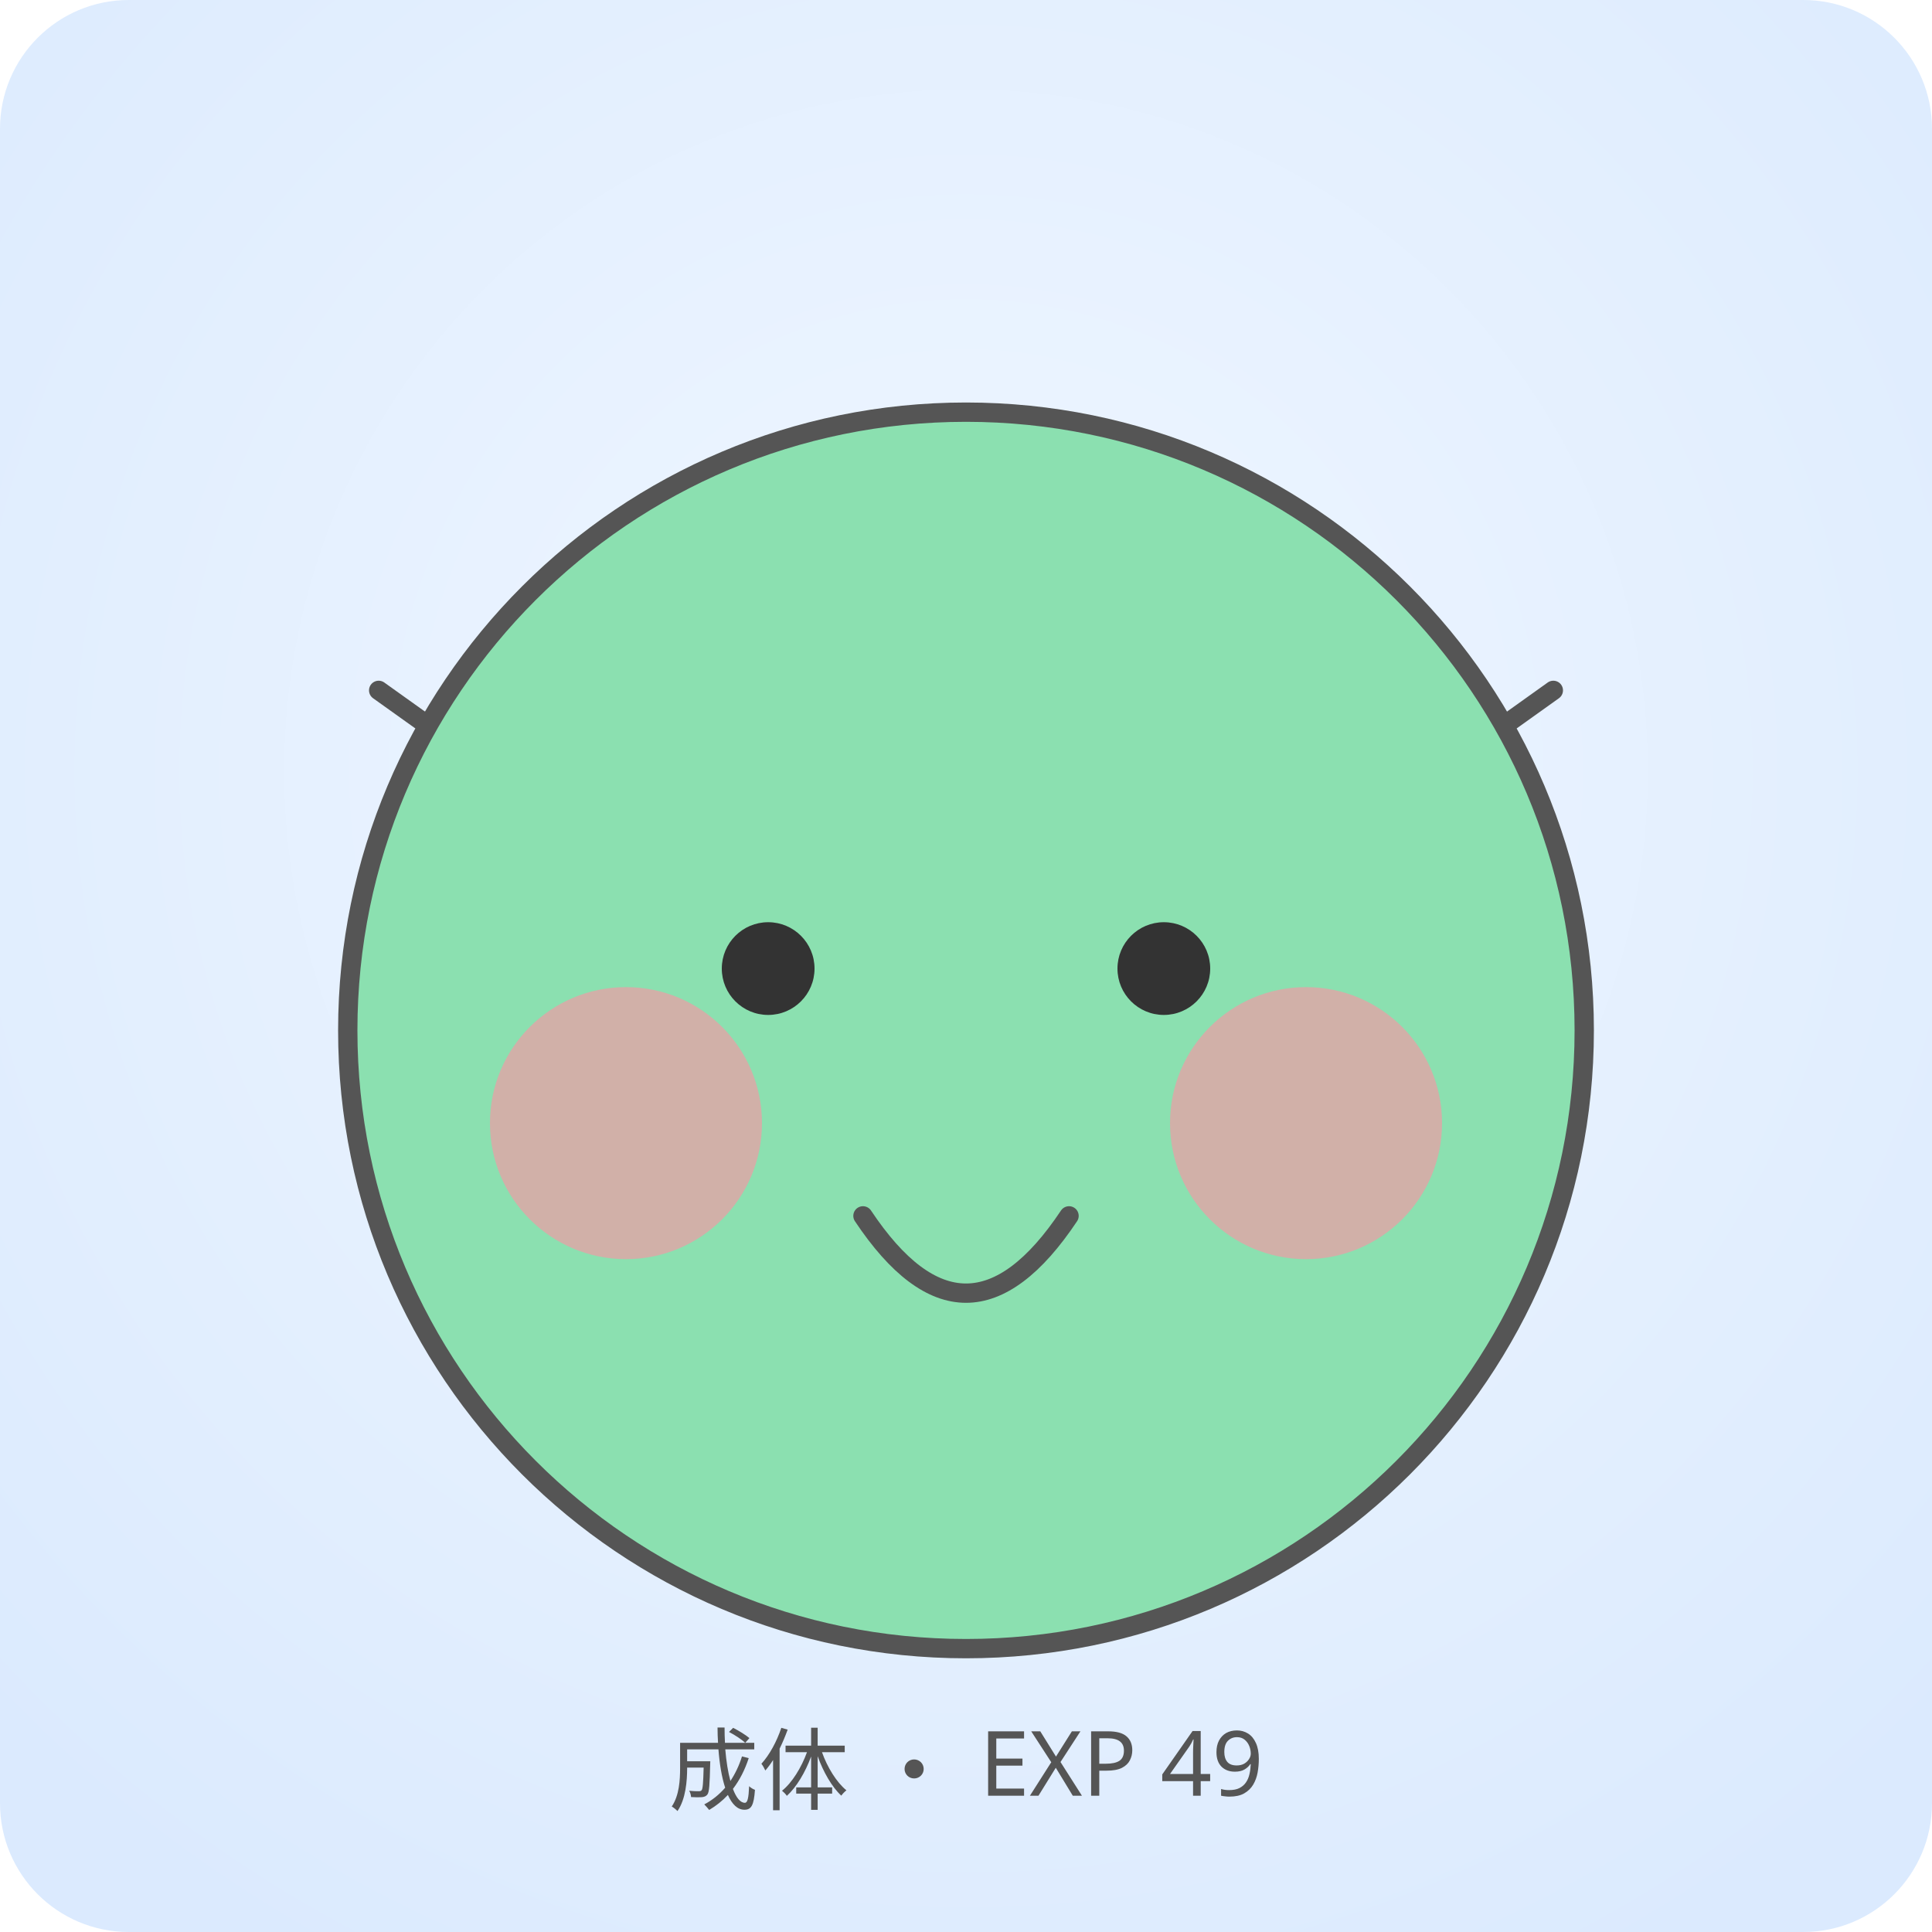
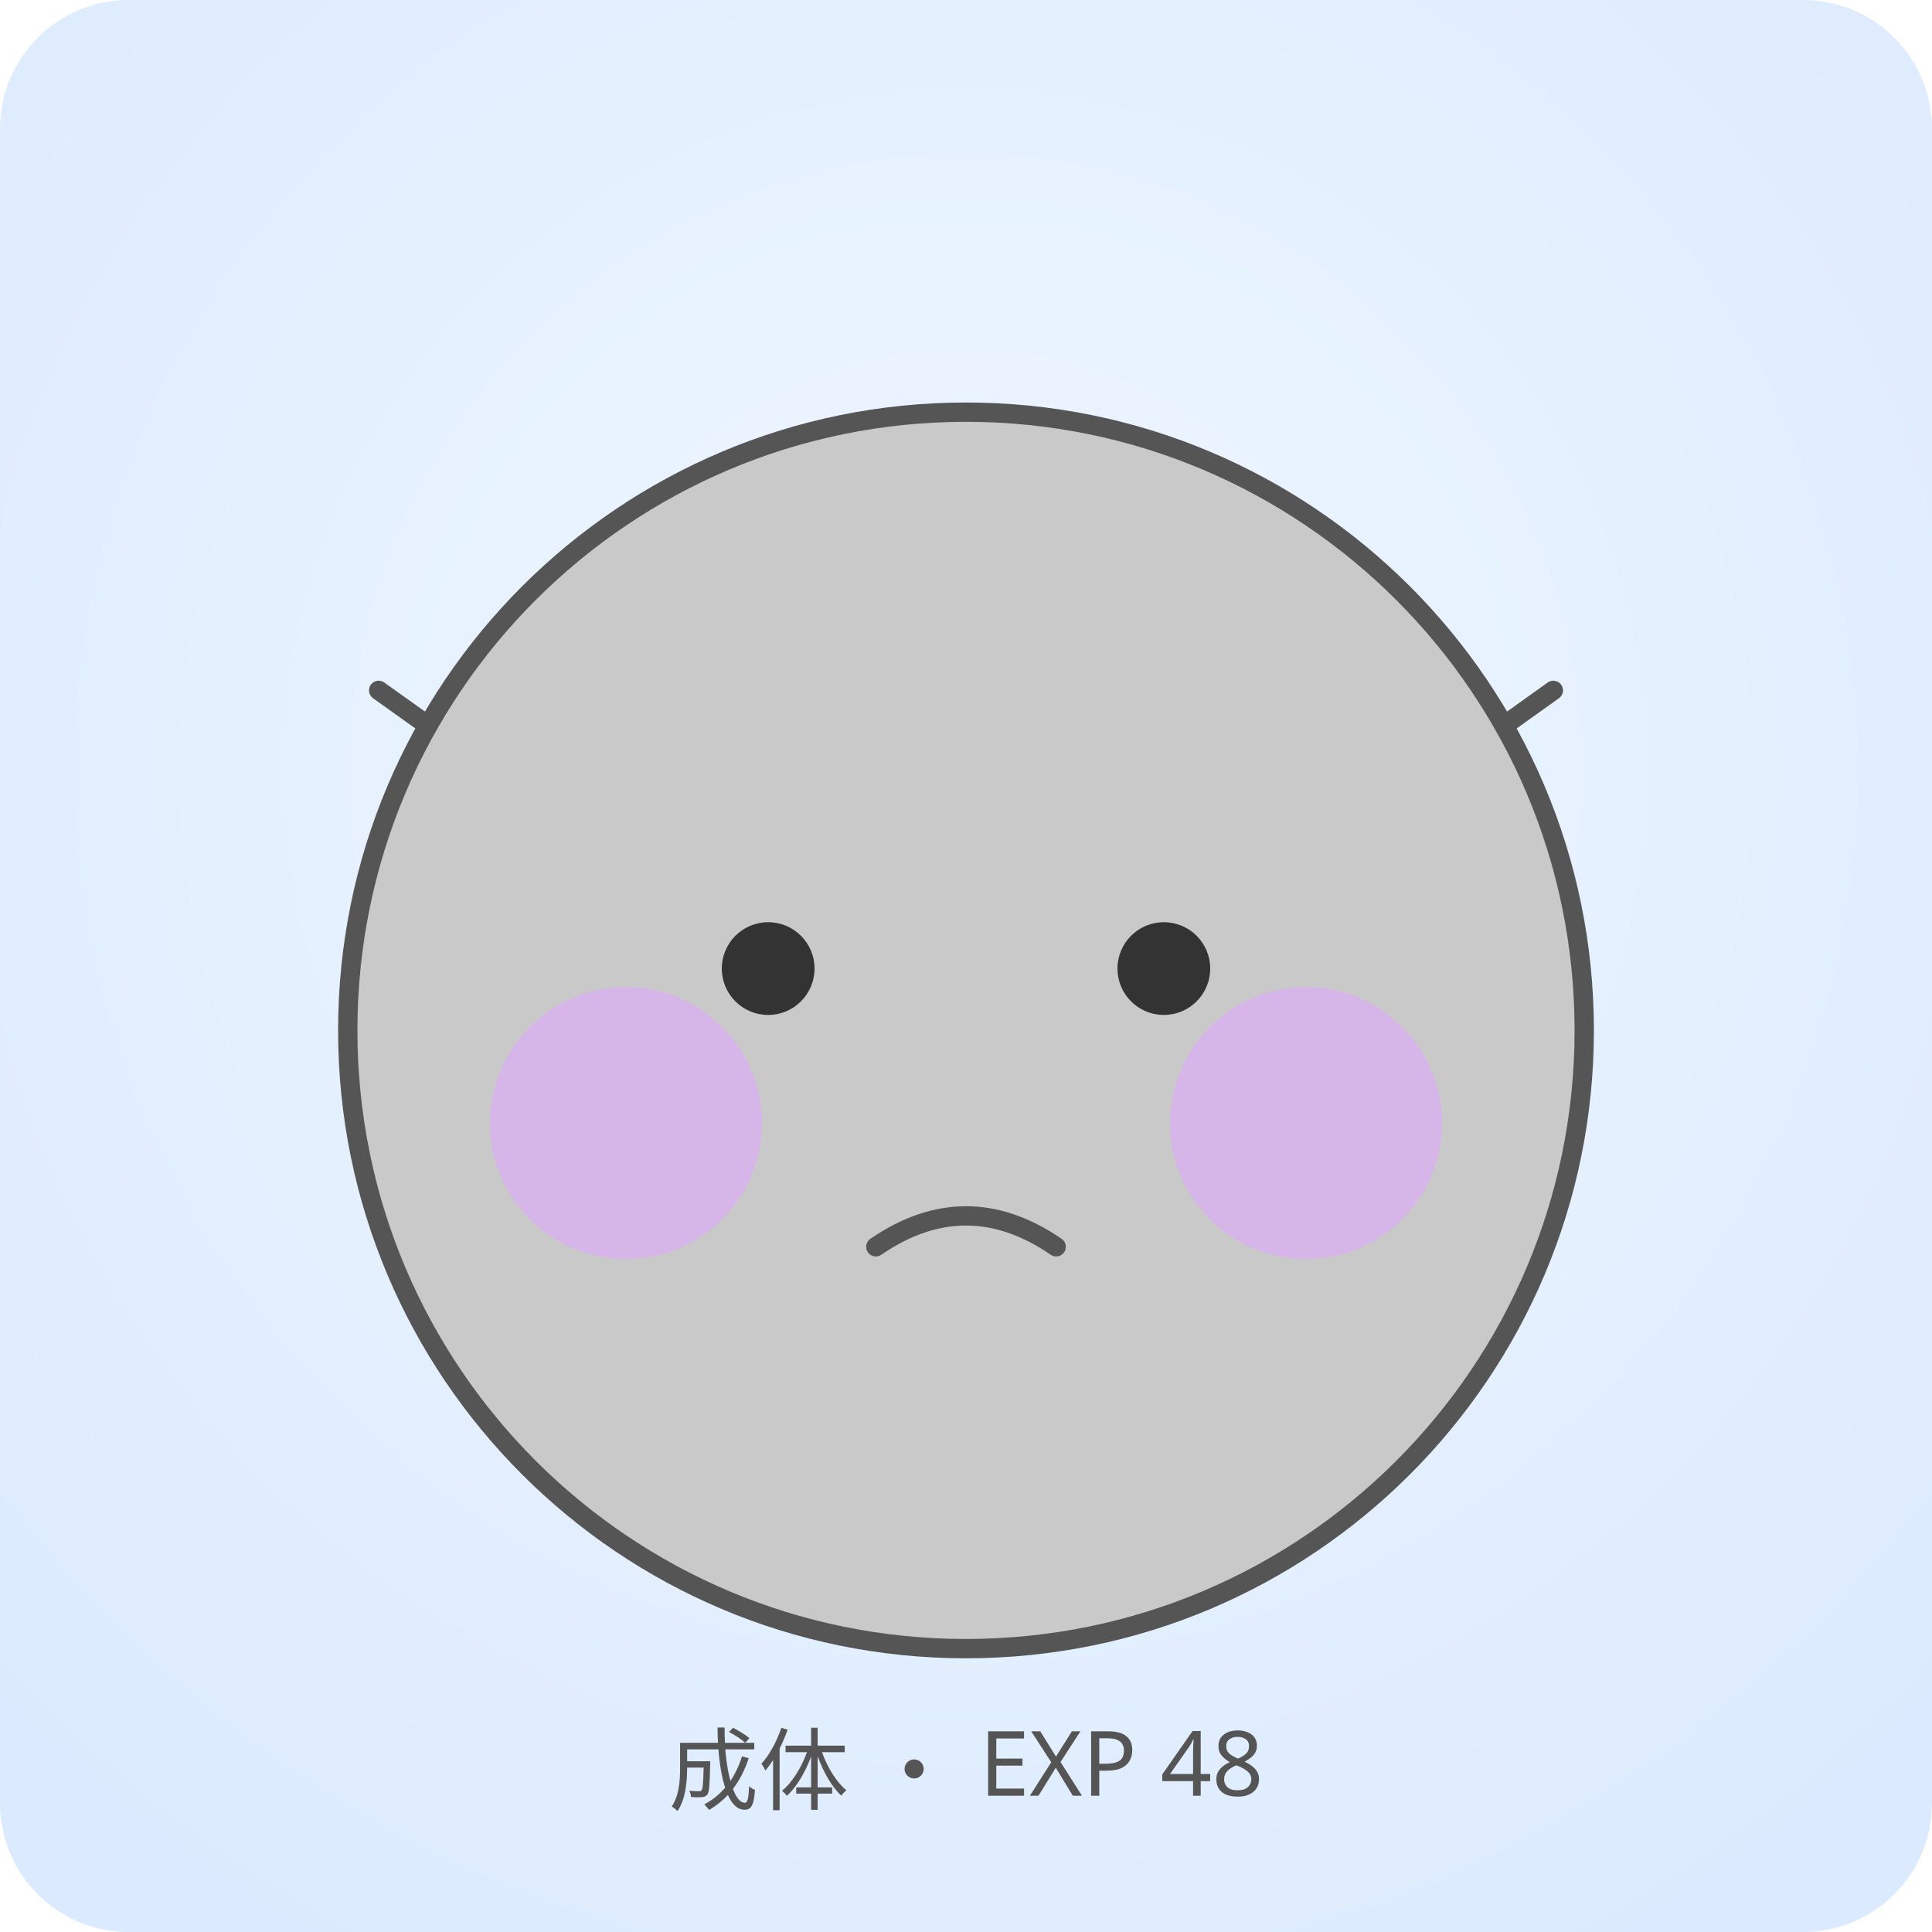
<svg xmlns="http://www.w3.org/2000/svg" viewBox="0 0 300 300" width="300" height="300">
  <defs>
    <radialGradient id="bg" cx="50%" cy="40%" r="70%">
      <stop offset="0%" stop-color="#f0f7ff" />
      <stop offset="100%" stop-color="#dbeafe" />
    </radialGradient>
  </defs>
  <rect width="300" height="300" rx="20" fill="url(#bg)" />
-   <circle cx="150" cy="73.6" r="8" fill="#8be0b0" stroke="#555" stroke-width="2" />
+   <circle cx="150" cy="73.6" r="8" fill="#c9c9c9" stroke="#555" stroke-width="2" />
  <path d="M 92.4 131.2 L 58.8 107.2" stroke="#555" stroke-width="3" stroke-linecap="round" />
  <path d="M 207.6 131.2 L 241.2 107.2" stroke="#555" stroke-width="3" stroke-linecap="round" />
-   <circle cx="150" cy="160" r="96" fill="#8be0b0" stroke="#555" stroke-width="3" />
-   <circle cx="97.2" cy="174.4" r="21.12" fill="#ff8fa3" opacity="0.6" />
-   <circle cx="202.8" cy="174.4" r="21.12" fill="#ff8fa3" opacity="0.6" />
+   <circle cx="150" cy="160" r="96" fill="#c9c9c9" stroke="#555" stroke-width="3" />
+   <circle cx="97.2" cy="174.4" r="21.12" fill="#e0aaff" opacity="0.6" />
+   <circle cx="202.8" cy="174.4" r="21.12" fill="#e0aaff" opacity="0.6" />
  <circle cx="119.28" cy="150.4" r="7.2" fill="#333" />
  <circle cx="180.72" cy="150.4" r="7.2" fill="#333" />
-   <path d="M 134 188.8 Q 150 212.8 166 188.8" stroke="#555" stroke-width="3" fill="none" stroke-linecap="round" />
-   <text x="150" y="280" text-anchor="middle" font-family="sans-serif" font-size="14" fill="#555">成体 ・ EXP 49</text>
+   <path d="M 136 193.6 Q 150 184.0 164 193.6" stroke="#555" stroke-width="3" fill="none" stroke-linecap="round" />
+   <text x="150" y="280" text-anchor="middle" font-family="sans-serif" font-size="14" fill="#555">成体 ・ EXP 48</text>
</svg>
